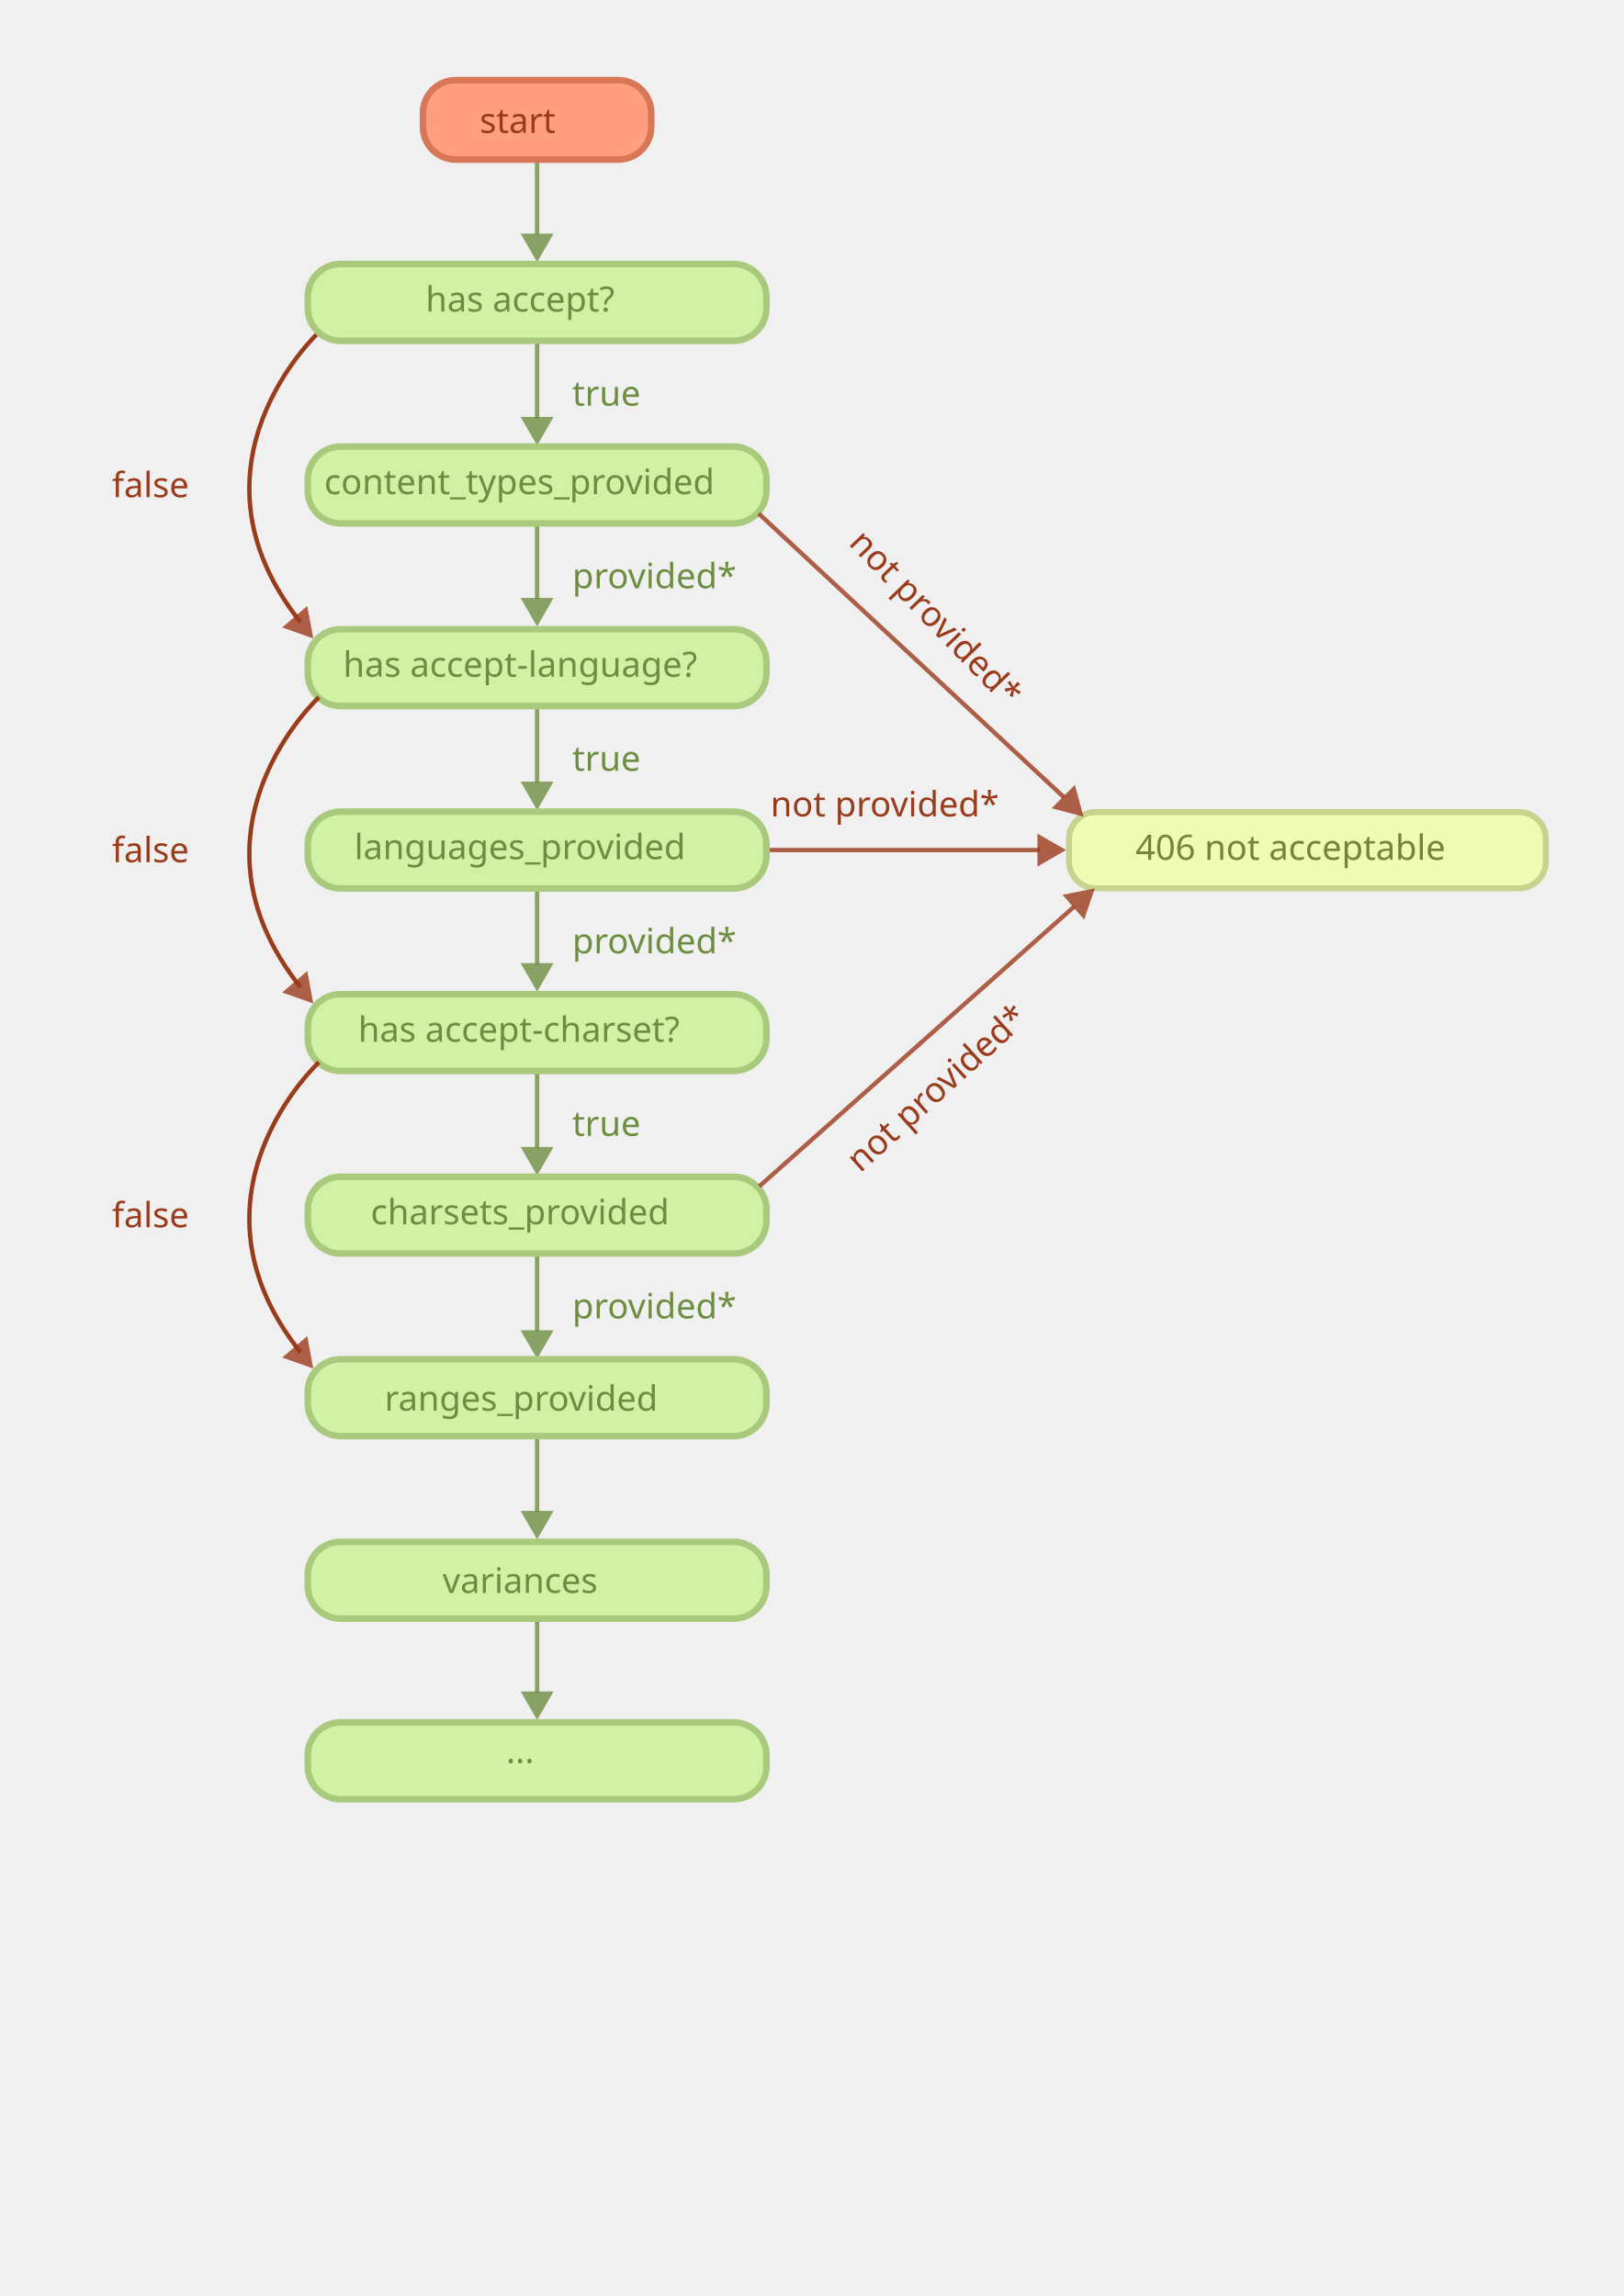
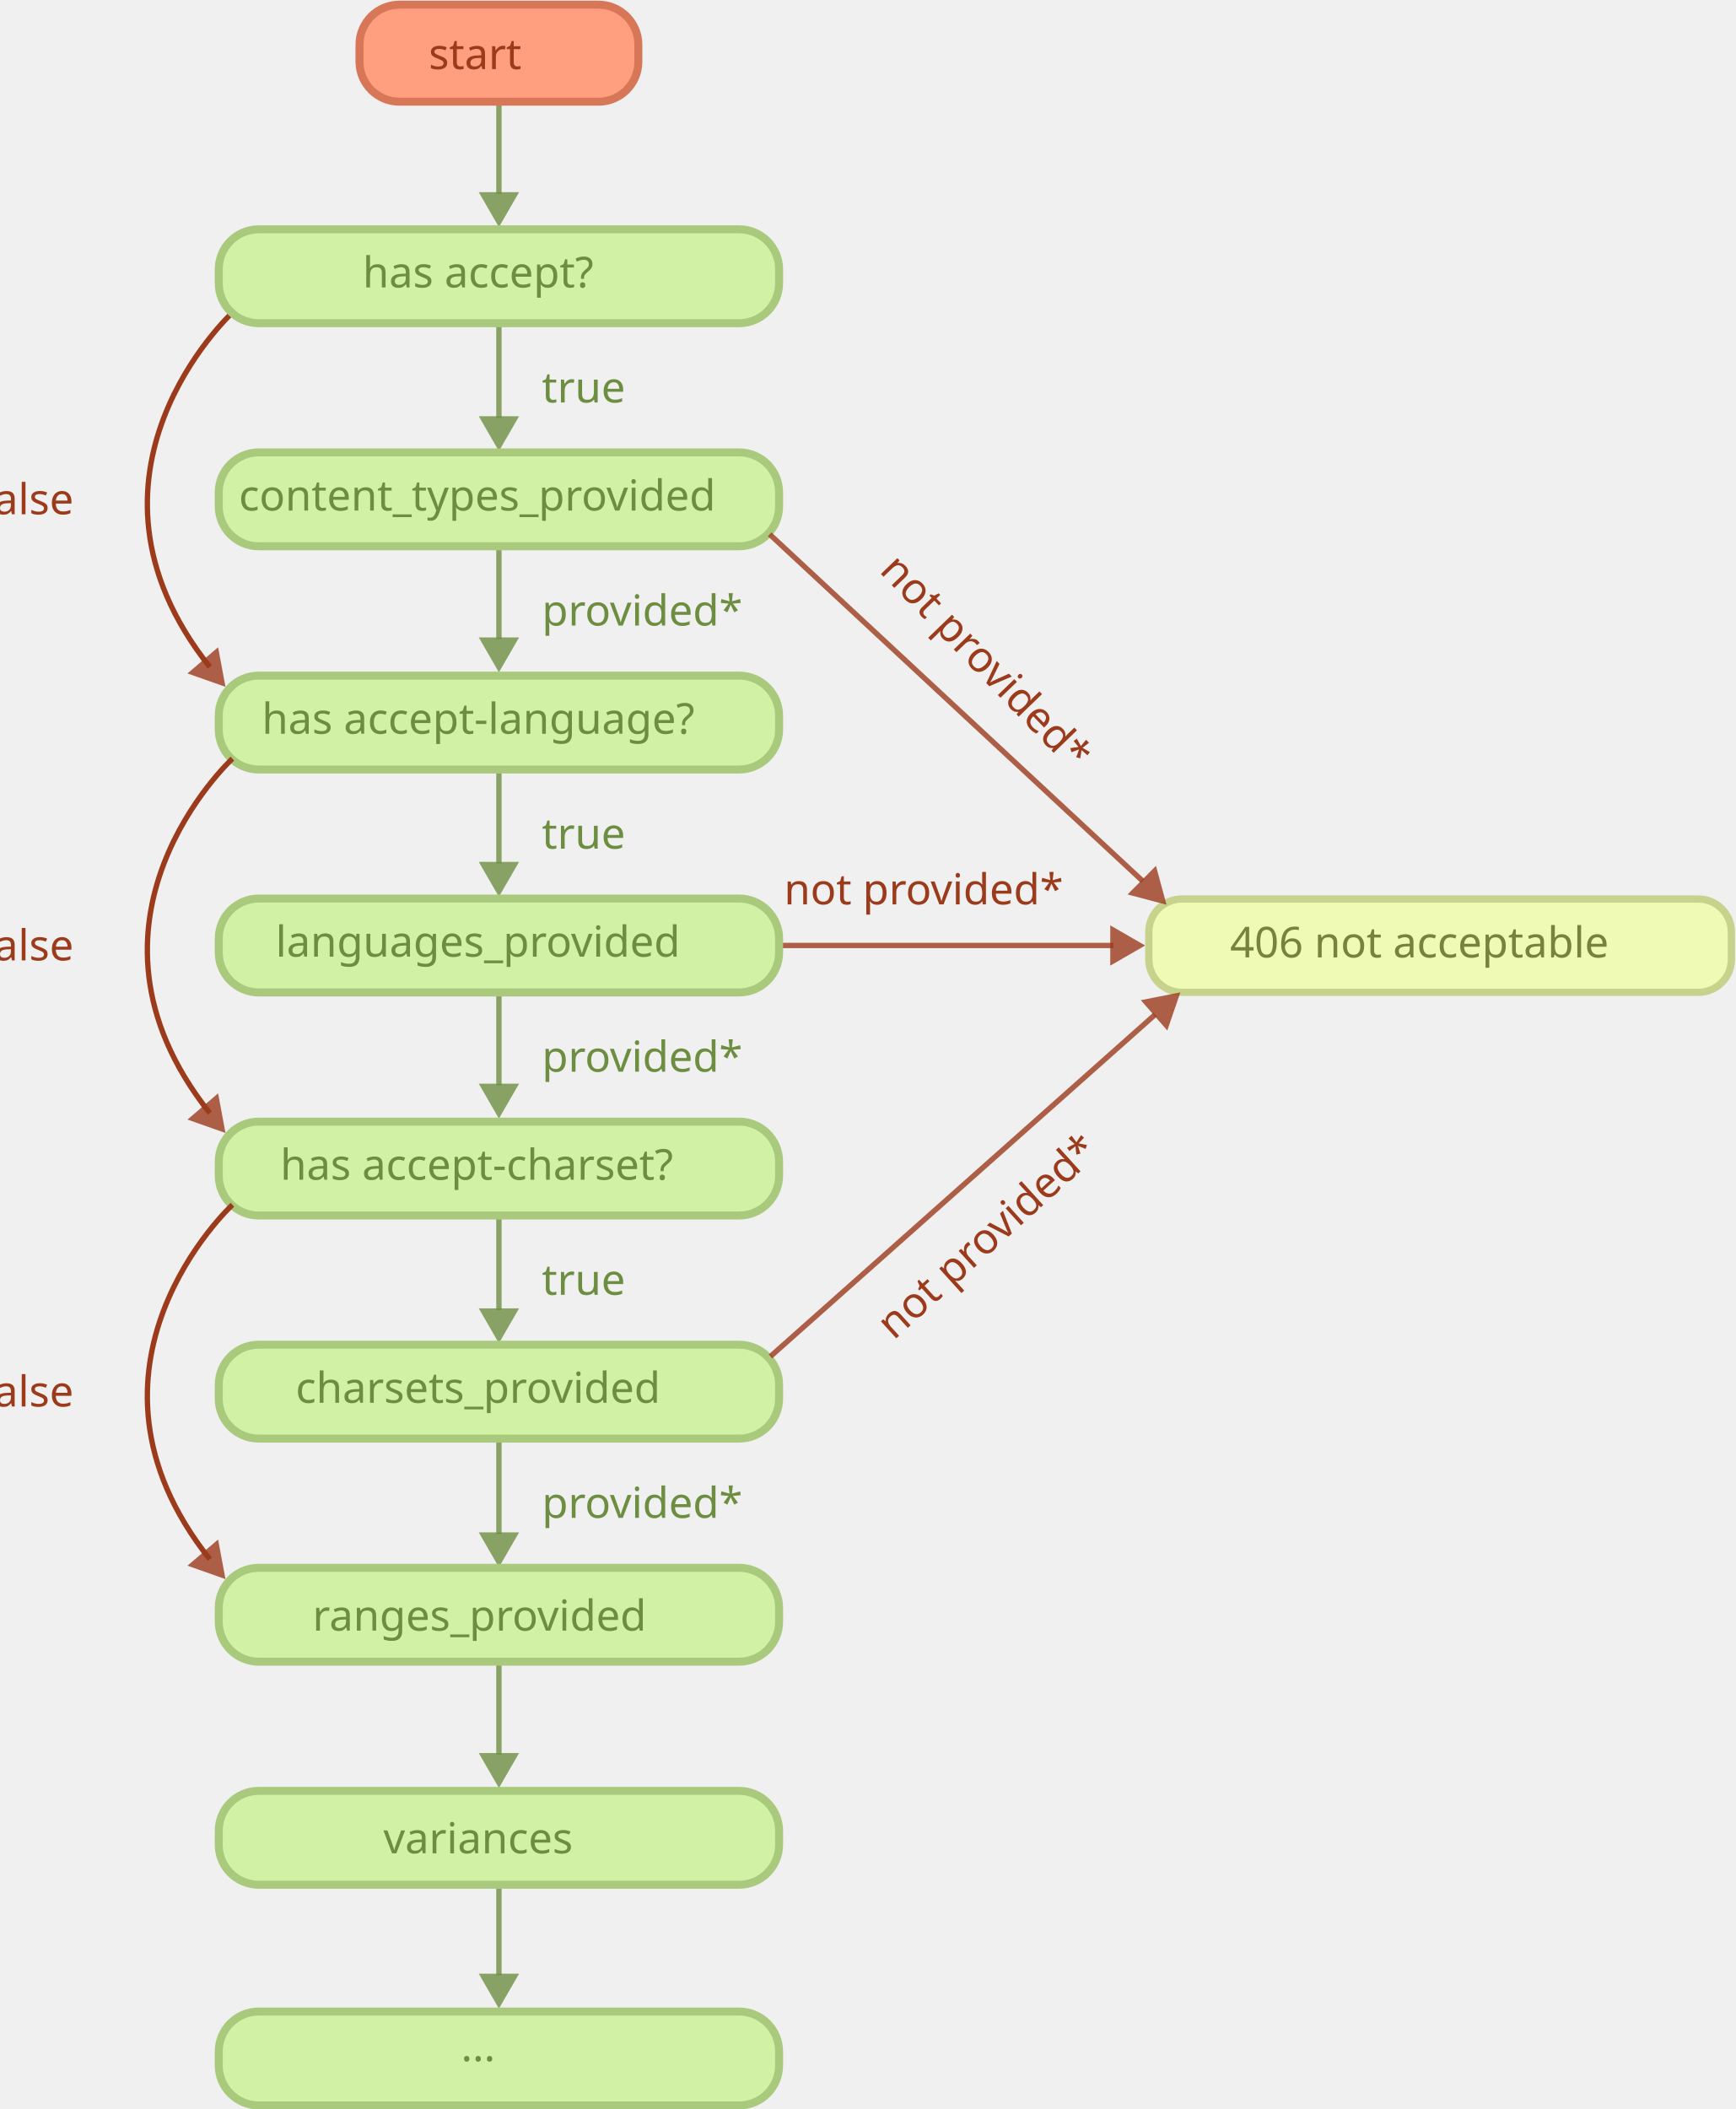
- <svg xmlns="http://www.w3.org/2000/svg" xmlns:xlink="http://www.w3.org/1999/xlink" width="744.094" height="1052.362" id="svg2" version="1.1">
+ <svg xmlns="http://www.w3.org/2000/svg" xmlns:xlink="http://www.w3.org/1999/xlink" width="651" height="791" id="svg2" version="1.1" viewBox="59 35 651 791">
  <defs id="defs4">
    <linearGradient id="linearGradient5265">
      <stop style="stop-color:#69d2e7;stop-opacity:1;" offset="0" id="stop5267" />
      <stop style="stop-color:#69d2e7;stop-opacity:0.588;" offset="1" id="stop5269" />
    </linearGradient>
    <linearGradient id="linearGradient5251">
      <stop style="stop-color:#69d2e7;stop-opacity:0.784;" offset="0" id="stop5253" />
      <stop id="stop5263" offset="0.5" style="stop-color:#69d2e7;stop-opacity:1;" />
      <stop style="stop-color:#69d2e7;stop-opacity:0.392;" offset="1" id="stop5255" />
    </linearGradient>
    <linearGradient id="linearGradient5233">
      <stop style="stop-color:#69d2e7;stop-opacity:1;" offset="0" id="stop5235" />
    </linearGradient>
  </defs>
  <g id="layer1">
    <path id="use5777" d="m -360.317,371.701 203.002,0.045" style="fill:none;stroke:#6d8e41;stroke-width:1;stroke-linecap:butt;stroke-linejoin:miter;stroke-miterlimit:4;stroke-opacity:1;stroke-dasharray:2, 4;stroke-dashoffset:0" />
    <g transform="translate(303.9214,-296.0314)" id="g5650-7">
      <path id="path5570-9" d="m -57.783,351.42 0,52.326" style="opacity:0.8;fill:none;stroke:#6d8e41;stroke-width:2;stroke-linecap:butt;stroke-linejoin:miter;stroke-miterlimit:4;stroke-opacity:1;stroke-dasharray:none" />
      <path transform="matrix(0.5878775,0,0,0.5878775,73.16047,163.3577)" d="m -222.739,430.108 -12.86,-22.274 25.72,0 z" id="path5576-0" style="opacity:0.8;fill:#6d8e41;fill-opacity:1;fill-rule:nonzero;stroke:#6d8e41;stroke-width:0;stroke-linecap:butt;stroke-linejoin:round;stroke-miterlimit:4;stroke-opacity:1;stroke-dasharray:none;stroke-dashoffset:0" />
    </g>
    <g transform="translate(303.9214,-212.007)" id="g5650-9">
      <path id="path5570-7" d="m -57.783,351.42 0,52.326" style="opacity:0.8;fill:none;stroke:#6d8e41;stroke-width:2;stroke-linecap:butt;stroke-linejoin:miter;stroke-miterlimit:4;stroke-opacity:1;stroke-dasharray:none" />
      <path transform="matrix(0.5878775,0,0,0.5878775,73.16047,163.3577)" d="m -222.739,430.108 -12.86,-22.274 25.72,0 z" id="path5576-09" style="opacity:0.8;fill:#6d8e41;fill-opacity:1;fill-rule:nonzero;stroke:#6d8e41;stroke-width:0;stroke-linecap:butt;stroke-linejoin:round;stroke-miterlimit:4;stroke-opacity:1;stroke-dasharray:none;stroke-dashoffset:0" />
    </g>
    <g transform="translate(303.9214,-129.0433)" id="g5650-0">
      <path id="path5570-5" d="m -57.783,351.42 0,52.326" style="opacity:0.8;fill:none;stroke:#6d8e41;stroke-width:2;stroke-linecap:butt;stroke-linejoin:miter;stroke-miterlimit:4;stroke-opacity:1;stroke-dasharray:none" />
      <path transform="matrix(0.5878775,0,0,0.5878775,73.16047,163.3577)" d="m -222.739,430.108 -12.86,-22.274 25.72,0 z" id="path5576-1" style="opacity:0.8;fill:#6d8e41;fill-opacity:1;fill-rule:nonzero;stroke:#6d8e41;stroke-width:0;stroke-linecap:butt;stroke-linejoin:round;stroke-miterlimit:4;stroke-opacity:1;stroke-dasharray:none;stroke-dashoffset:0" />
    </g>
    <g transform="translate(303.9214,-44.86633)" id="g5650-94">
      <path id="path5570-71" d="m -57.783,351.42 0,52.326" style="opacity:0.8;fill:none;stroke:#6d8e41;stroke-width:2;stroke-linecap:butt;stroke-linejoin:miter;stroke-miterlimit:4;stroke-opacity:1;stroke-dasharray:none" />
      <path transform="matrix(0.5878775,0,0,0.5878775,73.16047,163.3577)" d="m -222.739,430.108 -12.86,-22.274 25.72,0 z" id="path5576-5" style="opacity:0.8;fill:#6d8e41;fill-opacity:1;fill-rule:nonzero;stroke:#6d8e41;stroke-width:0;stroke-linecap:butt;stroke-linejoin:round;stroke-miterlimit:4;stroke-opacity:1;stroke-dasharray:none;stroke-dashoffset:0" />
    </g>
    <g transform="translate(303.9214,38.32962)" id="g5650-93">
      <path id="path5570-3" d="m -57.783,351.42 0,52.326" style="opacity:0.8;fill:none;stroke:#6d8e41;stroke-width:2;stroke-linecap:butt;stroke-linejoin:miter;stroke-miterlimit:4;stroke-opacity:1;stroke-dasharray:none" />
      <path transform="matrix(0.5878775,0,0,0.5878775,73.16047,163.3577)" d="m -222.739,430.108 -12.86,-22.274 25.72,0 z" id="path5576-4" style="opacity:0.8;fill:#6d8e41;fill-opacity:1;fill-rule:nonzero;stroke:#6d8e41;stroke-width:0;stroke-linecap:butt;stroke-linejoin:round;stroke-miterlimit:4;stroke-opacity:1;stroke-dasharray:none;stroke-dashoffset:0" />
    </g>
    <g transform="translate(303.9214,122.5966)" id="g5650-3">
      <path id="path5570-93" d="m -57.783,351.42 0,52.326" style="opacity:0.8;fill:none;stroke:#6d8e41;stroke-width:2;stroke-linecap:butt;stroke-linejoin:miter;stroke-miterlimit:4;stroke-opacity:1;stroke-dasharray:none" />
      <path transform="matrix(0.5878775,0,0,0.5878775,73.16047,163.3577)" d="m -222.739,430.108 -12.86,-22.274 25.72,0 z" id="path5576-04" style="opacity:0.8;fill:#6d8e41;fill-opacity:1;fill-rule:nonzero;stroke:#6d8e41;stroke-width:0;stroke-linecap:butt;stroke-linejoin:round;stroke-miterlimit:4;stroke-opacity:1;stroke-dasharray:none;stroke-dashoffset:0" />
    </g>
    <g transform="translate(303.9214,206.621)" id="g5650-6">
      <path id="path5570-78" d="m -57.783,351.42 0,52.326" style="opacity:0.8;fill:none;stroke:#6d8e41;stroke-width:2;stroke-linecap:butt;stroke-linejoin:miter;stroke-miterlimit:4;stroke-opacity:1;stroke-dasharray:none" />
      <path transform="matrix(0.5878775,0,0,0.5878775,73.16047,163.3577)" d="m -222.739,430.108 -12.86,-22.274 25.72,0 z" id="path5576-9" style="opacity:0.8;fill:#6d8e41;fill-opacity:1;fill-rule:nonzero;stroke:#6d8e41;stroke-width:0;stroke-linecap:butt;stroke-linejoin:round;stroke-miterlimit:4;stroke-opacity:1;stroke-dasharray:none;stroke-dashoffset:0" />
    </g>
    <g transform="matrix(0,-1,1,0,-276.8857,248.8554)" id="g5650-2-0">
      <path style="fill:none;stroke:#9b3b1c;stroke-width:2;stroke-linecap:butt;stroke-linejoin:miter;stroke-miterlimit:4;stroke-opacity:1;stroke-dasharray:none" d="m 146.371,152.215 c 0,0 -65.761,60.811 -8.485,132.936" id="path20172" transform="matrix(0,1,-1,0,248.8554,276.6931)" />
      <path transform="matrix(0.3822411,0.4466448,-0.4466448,0.3822411,233.4852,355.5417)" d="m -222.739,430.108 -12.86,-22.274 25.72,0 z" id="path5576-12-1" style="opacity:0.8;fill:#9b3b1c;fill-opacity:1;fill-rule:nonzero;stroke:#9b3b1c;stroke-width:0;stroke-linecap:butt;stroke-linejoin:round;stroke-miterlimit:4;stroke-opacity:1;stroke-dasharray:none;stroke-dashoffset:0" />
    </g>
    <g transform="matrix(0,-1,1,0,72.32685,331.8341)" id="g5650-2-04">
      <path id="path5570-2-9" d="m -57.783,275.138 0,129.14" style="opacity:0.8;fill:none;stroke:#9b3b1c;stroke-width:2;stroke-linecap:butt;stroke-linejoin:miter;stroke-miterlimit:4;stroke-opacity:1;stroke-dasharray:none" />
      <path transform="matrix(0.5878775,0,0,0.5878775,73.16047,163.3577)" d="m -222.739,430.108 -12.86,-22.274 25.72,0 z" id="path5576-12-0" style="opacity:0.8;fill:#9b3b1c;fill-opacity:1;fill-rule:nonzero;stroke:#9b3b1c;stroke-width:0;stroke-linecap:butt;stroke-linejoin:round;stroke-miterlimit:4;stroke-opacity:1;stroke-dasharray:none;stroke-dashoffset:0" />
    </g>
    <rect style="fill:#d1f2a5;fill-opacity:1;fill-rule:nonzero;stroke:#a9ca7d;stroke-width:3;stroke-linecap:butt;stroke-linejoin:round;stroke-miterlimit:4;stroke-opacity:1;stroke-dasharray:none;stroke-dashoffset:0" id="rect5273-1-28" width="210.18" height="35.209" x="141.049" y="204.678" rx="15" />
    <rect style="fill:#d1f2a5;fill-opacity:1;fill-rule:nonzero;stroke:#a9ca7d;stroke-width:3;stroke-linecap:butt;stroke-linejoin:round;stroke-miterlimit:4;stroke-opacity:1;stroke-dasharray:none;stroke-dashoffset:0" id="rect5273-1-5" width="210.18" height="35.209" x="141.049" y="288.403" rx="15" />
    <rect style="fill:#d1f2a5;fill-opacity:1;fill-rule:nonzero;stroke:#a9ca7d;stroke-width:3;stroke-linecap:butt;stroke-linejoin:round;stroke-miterlimit:4;stroke-opacity:1;stroke-dasharray:none;stroke-dashoffset:0" id="rect5273-1-8" width="210.18" height="35.209" x="141.049" y="372.012" rx="15" />
    <rect style="fill:#d1f2a5;fill-opacity:1;fill-rule:nonzero;stroke:#a9ca7d;stroke-width:3;stroke-linecap:butt;stroke-linejoin:round;stroke-miterlimit:4;stroke-opacity:1;stroke-dasharray:none;stroke-dashoffset:0" id="rect5273-1-4" width="210.18" height="35.209" x="141.049" y="455.679" rx="15" />
    <rect style="fill:#d1f2a5;fill-opacity:1;fill-rule:nonzero;stroke:#a9ca7d;stroke-width:3;stroke-linecap:butt;stroke-linejoin:round;stroke-miterlimit:4;stroke-opacity:1;stroke-dasharray:none;stroke-dashoffset:0" id="rect5273-1-87" width="210.18" height="35.209" x="141.049" y="539.347" rx="15" />
    <g transform="translate(303.9216,289.3837)" id="g5650-6-2">
      <path id="path5570-78-4" d="m -57.783,351.42 0,52.326" style="opacity:0.8;fill:none;stroke:#6d8e41;stroke-width:2;stroke-linecap:butt;stroke-linejoin:miter;stroke-miterlimit:4;stroke-opacity:1;stroke-dasharray:none" />
      <path transform="matrix(0.5878775,0,0,0.5878775,73.16047,163.3577)" d="m -222.739,430.108 -12.86,-22.274 25.72,0 z" id="path5576-9-2" style="opacity:0.8;fill:#6d8e41;fill-opacity:1;fill-rule:nonzero;stroke:#6d8e41;stroke-width:0;stroke-linecap:butt;stroke-linejoin:round;stroke-miterlimit:4;stroke-opacity:1;stroke-dasharray:none;stroke-dashoffset:0" />
    </g>
    <rect style="fill:#d1f2a5;fill-opacity:1;fill-rule:nonzero;stroke:#a9ca7d;stroke-width:3;stroke-linecap:butt;stroke-linejoin:round;stroke-miterlimit:4;stroke-opacity:1;stroke-dasharray:none;stroke-dashoffset:0" id="rect5273-1-41" width="210.18" height="35.209" x="141.049" y="623.014" rx="15" />
    <rect style="fill:#d1f2a5;fill-opacity:1;fill-rule:nonzero;stroke:#a9ca7d;stroke-width:3;stroke-linecap:butt;stroke-linejoin:round;stroke-miterlimit:4;stroke-opacity:1;stroke-dasharray:none;stroke-dashoffset:0" id="rect5273-1" width="210.18" height="35.209" x="141.049" y="121.004" rx="15" />
    <g id="g5650" transform="translate(0,-0.475971)">
      <path id="path5570" d="m -57.783,351.42 0,52.326" style="opacity:0.8;fill:none;stroke:#6d8e41;stroke-width:2;stroke-linecap:butt;stroke-linejoin:miter;stroke-miterlimit:4;stroke-opacity:1;stroke-dasharray:none" />
      <path transform="matrix(0.5878775,0,0,0.5878775,73.16047,163.3577)" d="m -222.739,430.108 -12.86,-22.274 25.72,0 z" id="path5576" style="opacity:0.8;fill:#6d8e41;fill-opacity:1;fill-rule:nonzero;stroke:#6d8e41;stroke-width:0;stroke-linecap:butt;stroke-linejoin:round;stroke-miterlimit:4;stroke-opacity:1;stroke-dasharray:none;stroke-dashoffset:0" />
    </g>
    <rect style="fill:#d1f2a5;fill-opacity:1;fill-rule:nonzero;stroke:#a9ca7d;stroke-width:3;stroke-linecap:butt;stroke-linejoin:round;stroke-miterlimit:4;stroke-opacity:1;stroke-dasharray:none;stroke-dashoffset:0" id="rect5273" width="104.59" height="36.392" x="-224.021" y="29.412" rx="15" />
    <rect style="fill:#effab4;fill-opacity:1;fill-rule:nonzero;stroke:#c7d28c;stroke-width:3;stroke-linecap:butt;stroke-linejoin:round;stroke-miterlimit:4;stroke-opacity:1;stroke-dasharray:none;stroke-dashoffset:0" id="rect5273-7" width="104.59" height="36.392" x="-224.021" y="90.692" rx="15" />
    <rect style="fill:#ffc48c;fill-opacity:1;fill-rule:nonzero;stroke:#d79c64;stroke-width:3;stroke-linecap:butt;stroke-linejoin:round;stroke-miterlimit:4;stroke-opacity:1;stroke-dasharray:none;stroke-dashoffset:0" id="rect5273-2" width="104.59" height="36.392" x="-224.021" y="151.972" rx="15" />
    <rect style="fill:#ff9f80;fill-opacity:1;fill-rule:nonzero;stroke:#d77758;stroke-width:3;stroke-linecap:butt;stroke-linejoin:round;stroke-miterlimit:4;stroke-opacity:1;stroke-dasharray:none;stroke-dashoffset:0" id="rect5273-22" width="104.59" height="36.392" x="-224.021" y="213.251" rx="15" />
    <rect style="fill:#f56991;fill-opacity:1;fill-rule:nonzero;stroke:#cd4169;stroke-width:3;stroke-linecap:butt;stroke-linejoin:round;stroke-miterlimit:4;stroke-opacity:1;stroke-dasharray:none;stroke-dashoffset:0" id="rect5273-8" width="104.59" height="36.392" x="-224.021" y="274.531" rx="15" />
    <use x="0" y="0" xlink:href="#rect5273-22" id="use5355" transform="translate(417.8648,-176.5001)" width="744.094" height="1052.362" />
    <text xml:space="preserve" style="font-style:normal;font-weight:normal;line-height:0%;font-family:sans-serif;-inkscape-font-specification:Sans;text-align:center;letter-spacing:0px;word-spacing:0px;text-anchor:middle;fill:#77823c;fill-opacity:1;stroke:none" x="-58.693" y="114.392" id="text5371">
      <tspan id="tspan5373" x="-58.693" y="114.392" style="font-size:16px;line-height:1.25;font-family:sans-serif">some text</tspan>
    </text>
    <text xml:space="preserve" style="font-style:normal;font-weight:normal;line-height:0%;font-family:sans-serif;-inkscape-font-specification:Sans;text-align:center;letter-spacing:0px;word-spacing:0px;text-anchor:middle;fill:#6d8e41;fill-opacity:1;stroke:none" x="-58.693" y="53.112" id="text5371-2">
      <tspan id="tspan5373-6" x="-58.693" y="53.112" style="font-size:16px;line-height:1.25;font-family:sans-serif">some text</tspan>
    </text>
    <text xml:space="preserve" style="font-style:normal;font-weight:normal;line-height:0%;font-family:sans-serif;-inkscape-font-specification:Sans;text-align:center;letter-spacing:0px;word-spacing:0px;text-anchor:middle;fill:#6d8e41;fill-opacity:1;stroke:none" x="246.186" y="310.199" id="text5371-2-3">
      <tspan id="tspan5373-6-7" x="246.186" y="310.199" style="font-size:16px;line-height:1.25;font-family:sans-serif">has accept-language?</tspan>
    </text>
    <text xml:space="preserve" style="font-style:normal;font-weight:normal;line-height:0%;font-family:sans-serif;-inkscape-font-specification:Sans;text-align:center;letter-spacing:0px;word-spacing:0px;text-anchor:middle;fill:#6d8e41;fill-opacity:1;stroke:none" x="245.608" y="477.475" id="text5371-2-3-0">
      <tspan id="tspan5373-6-7-3" x="245.608" y="477.475" style="font-size:16px;line-height:1.25;font-family:sans-serif">has accept-charset?</tspan>
    </text>
    <text xml:space="preserve" style="font-style:normal;font-weight:normal;line-height:0%;font-family:sans-serif;-inkscape-font-specification:Sans;text-align:center;letter-spacing:0px;word-spacing:0px;text-anchor:middle;fill:#9b3b1c;fill-opacity:1;stroke:none" x="-58.693" y="236.952" id="text5371-4">
      <tspan id="tspan5373-9" x="-58.693" y="236.952" style="font-size:16px;line-height:1.25;font-family:sans-serif">some text</tspan>
    </text>
    <text xml:space="preserve" style="font-style:normal;font-weight:normal;line-height:0%;font-family:sans-serif;-inkscape-font-specification:Sans;text-align:center;letter-spacing:0px;word-spacing:0px;text-anchor:middle;fill:#9b3b1c;fill-opacity:1;stroke:none" x="245.004" y="60.912" id="text5371-4-0">
      <tspan x="245.004" y="60.912" id="tspan17171" style="font-size:16px;line-height:1.25;font-family:sans-serif">start</tspan>
    </text>
    <text xml:space="preserve" style="font-style:normal;font-weight:normal;line-height:0%;font-family:sans-serif;-inkscape-font-specification:Sans;text-align:center;letter-spacing:0px;word-spacing:0px;text-anchor:middle;fill:#6d8e41;fill-opacity:1;stroke:none" x="246.112" y="561.143" id="text5371-2-9">
      <tspan id="tspan5373-6-8" x="246.112" y="561.143" style="font-size:16px;line-height:1.25;font-family:sans-serif">charsets_provided</tspan>
    </text>
    <text xml:space="preserve" style="font-style:normal;font-weight:normal;line-height:0%;font-family:sans-serif;-inkscape-font-specification:Sans;text-align:center;letter-spacing:0px;word-spacing:0px;text-anchor:middle;fill:#6d8e41;fill-opacity:1;stroke:none" x="246.643" y="646.583" id="text5371-2-7">
      <tspan id="tspan5373-6-2" x="246.643" y="646.583" style="font-size:16px;line-height:1.25;font-family:sans-serif">ranges_provided</tspan>
    </text>
    <text xml:space="preserve" style="font-style:normal;font-weight:normal;line-height:0%;font-family:sans-serif;-inkscape-font-specification:Sans;text-align:center;letter-spacing:0px;word-spacing:0px;text-anchor:middle;fill:#6d8e41;fill-opacity:1;stroke:none" x="246.131" y="142.806" id="text5371-2-95">
      <tspan id="tspan5373-6-80" x="246.131" y="142.806" style="font-size:16px;line-height:1.25;font-family:sans-serif">has accept?</tspan>
    </text>
    <text xml:space="preserve" style="font-style:normal;font-weight:normal;line-height:0%;font-family:sans-serif;-inkscape-font-specification:Sans;text-align:center;letter-spacing:0px;word-spacing:0px;text-anchor:middle;fill:#6d8e41;fill-opacity:1;stroke:none" x="245.807" y="226.474" id="text5371-2-32">
      <tspan id="tspan5373-6-27" x="245.807" y="226.474" style="font-size:16px;line-height:1.25;font-family:sans-serif">content_types_provided</tspan>
    </text>
    <text xml:space="preserve" style="font-style:normal;font-weight:normal;line-height:0%;font-family:sans-serif;-inkscape-font-specification:Sans;text-align:center;letter-spacing:0px;word-spacing:0px;text-anchor:middle;fill:#6d8e41;fill-opacity:1;stroke:none" x="246.053" y="393.808" id="text5371-2-74">
      <tspan id="tspan5373-6-18" x="246.053" y="393.808" style="font-size:16px;line-height:1.25;font-family:sans-serif">languages_provided</tspan>
    </text>
    <rect style="fill:#d1f2a5;fill-opacity:1;fill-rule:nonzero;stroke:#a9ca7d;stroke-width:3;stroke-linecap:butt;stroke-linejoin:round;stroke-miterlimit:4;stroke-opacity:1;stroke-dasharray:none;stroke-dashoffset:0" id="rect5273-1-2" width="210.18" height="35.209" x="-489.756" y="33.494" rx="15" />
    <text xml:space="preserve" style="font-style:normal;font-weight:normal;line-height:0%;font-family:sans-serif;-inkscape-font-specification:Sans;text-align:start;letter-spacing:0px;word-spacing:0px;text-anchor:start;fill:#6d8e41;fill-opacity:1;stroke:none" x="262.266" y="185.952" id="text5371-2-391">
      <tspan id="tspan5373-6-63" x="262.266" y="185.952" style="font-size:16px;line-height:1.25;font-family:sans-serif">true</tspan>
    </text>
    <text xml:space="preserve" style="font-style:normal;font-weight:normal;line-height:0%;font-family:sans-serif;-inkscape-font-specification:Sans;text-align:start;letter-spacing:0px;word-spacing:0px;text-anchor:start;fill:#6d8e41;fill-opacity:1;stroke:none" x="262.266" y="269.62" id="text5371-2-954">
      <tspan id="tspan5373-6-808" x="262.266" y="269.62" style="font-size:16px;line-height:1.25;font-family:sans-serif">provided*</tspan>
    </text>
    <text xml:space="preserve" style="font-style:normal;font-weight:normal;line-height:0%;font-family:sans-serif;-inkscape-font-specification:Sans;text-align:start;letter-spacing:0px;word-spacing:0px;text-anchor:start;fill:#6d8e41;fill-opacity:1;stroke:none" x="262.266" y="353.287" id="text5371-2-4">
      <tspan id="tspan5373-6-11" x="262.266" y="353.287" style="font-size:16px;line-height:1.25;font-family:sans-serif">true</tspan>
    </text>
    <text xml:space="preserve" style="font-style:normal;font-weight:normal;line-height:0%;font-family:sans-serif;-inkscape-font-specification:Sans;text-align:start;letter-spacing:0px;word-spacing:0px;text-anchor:start;fill:#6d8e41;fill-opacity:1;stroke:none" x="262.266" y="436.954" id="text5371-2-92">
      <tspan id="tspan5373-6-4" x="262.266" y="436.954" style="font-size:16px;line-height:1.25;font-family:sans-serif">provided*</tspan>
    </text>
    <text xml:space="preserve" style="font-style:normal;font-weight:normal;line-height:0%;font-family:sans-serif;-inkscape-font-specification:Sans;text-align:start;letter-spacing:0px;word-spacing:0px;text-anchor:start;fill:#6d8e41;fill-opacity:1;stroke:none" x="262.266" y="520.622" id="text5371-2-739">
      <tspan id="tspan5373-6-0" x="262.266" y="520.622" style="font-size:16px;line-height:1.25;font-family:sans-serif">true</tspan>
    </text>
    <text xml:space="preserve" style="font-style:normal;font-weight:normal;line-height:0%;font-family:sans-serif;-inkscape-font-specification:Sans;text-align:start;letter-spacing:0px;word-spacing:0px;text-anchor:start;fill:#6d8e41;fill-opacity:1;stroke:none" x="262.266" y="604.289" id="text5371-2-8">
      <tspan id="tspan5373-6-3" x="262.266" y="604.289" style="font-size:16px;line-height:1.25;font-family:sans-serif">provided*</tspan>
    </text>
    <g transform="matrix(0,-1,1,0,-513.3141,353.0556)" id="g5650-2">
      <path id="path5570-2" d="m -57.783,275.138 0,129.14" style="opacity:0.8;fill:none;stroke:#9b3b1c;stroke-width:2;stroke-linecap:butt;stroke-linejoin:miter;stroke-miterlimit:4;stroke-opacity:1;stroke-dasharray:none" />
      <path transform="matrix(0.5878775,0,0,0.5878775,73.16047,163.3577)" d="m -222.739,430.108 -12.86,-22.274 25.72,0 z" id="path5576-12" style="opacity:0.8;fill:#9b3b1c;fill-opacity:1;fill-rule:nonzero;stroke:#9b3b1c;stroke-width:0;stroke-linecap:butt;stroke-linejoin:round;stroke-miterlimit:4;stroke-opacity:1;stroke-dasharray:none;stroke-dashoffset:0" />
    </g>
    <text xml:space="preserve" style="font-style:normal;font-weight:normal;line-height:0%;font-family:sans-serif;-inkscape-font-specification:Sans;text-align:center;letter-spacing:0px;word-spacing:0px;text-anchor:middle;fill:#9b3b1c;fill-opacity:1;stroke:none" x="76.762" y="227.88" id="text5371-4-6">
      <tspan id="tspan5373-9-0" x="76.762" y="227.88" style="font-size:16px;line-height:1.25;font-family:sans-serif">false</tspan>
    </text>
    <text xml:space="preserve" style="font-style:normal;font-weight:normal;line-height:0%;font-family:sans-serif;-inkscape-font-specification:Sans;text-align:center;letter-spacing:0px;word-spacing:0px;text-anchor:middle;fill:#9b3b1c;fill-opacity:1;stroke:none" x="76.762" y="395.202" id="text5371-4-2">
      <tspan id="tspan5373-9-01" x="76.762" y="395.202" style="font-size:16px;line-height:1.25;font-family:sans-serif">false</tspan>
    </text>
    <text xml:space="preserve" style="font-style:normal;font-weight:normal;line-height:0%;font-family:sans-serif;-inkscape-font-specification:Sans;text-align:center;letter-spacing:0px;word-spacing:0px;text-anchor:middle;fill:#9b3b1c;fill-opacity:1;stroke:none" x="413.262" y="374.196" id="text5371-4-3">
      <tspan id="tspan5373-9-62" x="413.262" y="374.196" style="font-size:16px;line-height:1.25;font-family:sans-serif">not provided*</tspan>
    </text>
    <text xml:space="preserve" style="font-style:normal;font-weight:normal;line-height:0%;font-family:sans-serif;-inkscape-font-specification:Sans;text-align:center;letter-spacing:0px;word-spacing:0px;text-anchor:middle;fill:#9b3b1c;fill-opacity:1;stroke:none" x="76.762" y="562.524" id="text5371-4-4">
      <tspan id="tspan5373-9-2" x="76.762" y="562.524" style="font-size:16px;line-height:1.25;font-family:sans-serif">false</tspan>
    </text>
    <text xml:space="preserve" style="font-style:normal;font-weight:normal;line-height:0%;font-family:sans-serif;-inkscape-font-specification:Sans;text-align:center;letter-spacing:0px;word-spacing:0px;text-anchor:middle;fill:#9b3b1c;fill-opacity:1;stroke:none" x="-8.803" y="663.248" id="text5371-4-5" transform="rotate(-42.1753)">
      <tspan id="tspan5373-9-09" x="-8.803" y="663.248" style="font-size:16px;line-height:1.25;font-family:sans-serif">not provided*</tspan>
    </text>
    <rect style="fill:#effab4;fill-opacity:1;fill-rule:nonzero;stroke:#c7d28c;stroke-width:2.735;stroke-linecap:butt;stroke-linejoin:round;stroke-miterlimit:4;stroke-opacity:1;stroke-dasharray:none;stroke-dashoffset:0" id="rect5273-7-3-1" width="218.521" height="34.993" x="489.905" y="372.188" rx="12.373" />
    <g transform="matrix(-0.657815,-0.7531796,0.7531796,-0.657815,150.2424,637.4654)" id="g5650-2-1">
      <path id="path5570-2-2" d="m -59.488,210.577 1.658,193.001" style="opacity:0.8;fill:none;stroke:#9b3b1c;stroke-width:2;stroke-linecap:butt;stroke-linejoin:miter;stroke-miterlimit:4;stroke-opacity:1;stroke-dasharray:none" />
      <path transform="matrix(0.5878775,0,0,0.5878775,73.16047,163.3577)" d="m -222.739,430.108 -12.86,-22.274 25.72,0 z" id="path5576-12-9" style="opacity:0.8;fill:#9b3b1c;fill-opacity:1;fill-rule:nonzero;stroke:#9b3b1c;stroke-width:0;stroke-linecap:butt;stroke-linejoin:round;stroke-miterlimit:4;stroke-opacity:1;stroke-dasharray:none;stroke-dashoffset:0" />
    </g>
    <text xml:space="preserve" style="font-style:normal;font-weight:normal;line-height:0%;font-family:sans-serif;-inkscape-font-specification:Sans;text-align:center;letter-spacing:0px;word-spacing:0px;text-anchor:middle;fill:#77823c;fill-opacity:1;stroke:none" x="599.201" y="394.099" id="text5371-43">
      <tspan id="tspan5373-3" x="599.201" y="394.099" style="font-size:16px;line-height:1.25;font-family:sans-serif">406 not acceptable</tspan>
    </text>
    <rect style="fill:#ffffff;fill-opacity:1;fill-rule:nonzero;stroke:#a9ca7d;stroke-width:2.443;stroke-linecap:butt;stroke-linejoin:round;stroke-miterlimit:4;stroke-opacity:1;stroke-dasharray:none;stroke-dashoffset:0" id="rect5367" width="207.057" height="171.557" x="-373.529" y="458.584" rx="11.073" />
    <text xml:space="preserve" style="font-style:normal;font-weight:normal;line-height:0%;font-family:sans-serif;-inkscape-font-specification:Sans;text-align:center;letter-spacing:0px;word-spacing:0px;writing-mode:lr-tb;text-anchor:middle;fill:#6d8e41;fill-opacity:1;stroke:none" x="-544.694" y="-354.172" id="text5371-2-3-0-7" transform="rotate(-90)">
      <tspan id="tspan5373-6-7-3-9" x="-544.694" y="-354.172" style="font-size:16px;line-height:1.25;font-family:sans-serif">middlewares</tspan>
    </text>
    <g transform="matrix(0,-1,1,0,-508.931,565.2355)" id="g5650-2-0-4">
      <path style="fill:none;stroke:#9b3b1c;stroke-width:2;stroke-linecap:butt;stroke-linejoin:miter;stroke-miterlimit:4;stroke-opacity:1;stroke-dasharray:none" d="m 146.371,152.215 c 0,0 -65.761,60.811 -8.485,132.936" id="path20172-9" transform="matrix(0,1,-1,0,248.8554,276.6931)" />
      <path transform="matrix(0.3822411,0.4466448,-0.4466448,0.3822411,233.4852,355.5417)" d="m -222.739,430.108 -12.86,-22.274 25.72,0 z" id="path5576-12-1-7" style="opacity:0.8;fill:#9b3b1c;fill-opacity:1;fill-rule:nonzero;stroke:#9b3b1c;stroke-width:0;stroke-linecap:butt;stroke-linejoin:round;stroke-miterlimit:4;stroke-opacity:1;stroke-dasharray:none;stroke-dashoffset:0" />
    </g>
    <g transform="matrix(0,-1,1,0,-276.8857,416.1772)" id="g5650-2-0-4-9">
      <path style="fill:none;stroke:#9b3b1c;stroke-width:2;stroke-linecap:butt;stroke-linejoin:miter;stroke-miterlimit:4;stroke-opacity:1;stroke-dasharray:none" d="m 146.371,152.215 c 0,0 -65.761,60.811 -8.485,132.936" id="path20172-9-6" transform="matrix(0,1,-1,0,248.8554,276.6931)" />
      <path transform="matrix(0.3822411,0.4466448,-0.4466448,0.3822411,233.4852,355.5417)" d="m -222.739,430.108 -12.86,-22.274 25.72,0 z" id="path5576-12-1-7-5" style="opacity:0.8;fill:#9b3b1c;fill-opacity:1;fill-rule:nonzero;stroke:#9b3b1c;stroke-width:0;stroke-linecap:butt;stroke-linejoin:round;stroke-miterlimit:4;stroke-opacity:1;stroke-dasharray:none;stroke-dashoffset:0" />
    </g>
    <g transform="matrix(0,-1,1,0,-276.8857,583.499)" id="g5650-2-0-4-5">
      <path style="fill:none;stroke:#9b3b1c;stroke-width:2;stroke-linecap:butt;stroke-linejoin:miter;stroke-miterlimit:4;stroke-opacity:1;stroke-dasharray:none" d="m 146.371,152.215 c 0,0 -65.761,60.811 -8.485,132.936" id="path20172-9-0" transform="matrix(0,1,-1,0,248.8554,276.6931)" />
      <path transform="matrix(0.3822411,0.4466448,-0.4466448,0.3822411,233.4852,355.5417)" d="m -222.739,430.108 -12.86,-22.274 25.72,0 z" id="path5576-12-1-7-6" style="opacity:0.8;fill:#9b3b1c;fill-opacity:1;fill-rule:nonzero;stroke:#9b3b1c;stroke-width:0;stroke-linecap:butt;stroke-linejoin:round;stroke-miterlimit:4;stroke-opacity:1;stroke-dasharray:none;stroke-dashoffset:0" />
    </g>
    <g transform="matrix(0.704723,-0.7094825,0.7094825,0.704723,241.9756,40.02582)" id="g5650-2-1-3">
      <path id="path5570-2-2-8" d="m -64.113,212.682 6.333,190.921" style="opacity:0.8;fill:none;stroke:#9b3b1c;stroke-width:2;stroke-linecap:butt;stroke-linejoin:miter;stroke-miterlimit:4;stroke-opacity:1;stroke-dasharray:none" />
      <path transform="matrix(0.5878775,0,0,0.5878775,73.16047,163.3577)" d="m -222.739,430.108 -12.86,-22.274 25.72,0 z" id="path5576-12-9-3" style="opacity:0.8;fill:#9b3b1c;fill-opacity:1;fill-rule:nonzero;stroke:#9b3b1c;stroke-width:0;stroke-linecap:butt;stroke-linejoin:round;stroke-miterlimit:4;stroke-opacity:1;stroke-dasharray:none;stroke-dashoffset:0" />
    </g>
    <text xml:space="preserve" style="font-style:normal;font-weight:normal;line-height:0%;font-family:sans-serif;-inkscape-font-specification:Sans;text-align:center;letter-spacing:0px;word-spacing:0px;text-anchor:middle;fill:#9b3b1c;fill-opacity:1;stroke:none" x="509.415" y="-106.161" id="text5371-4-5-9" transform="rotate(45.98803)">
      <tspan id="tspan5373-9-09-1" x="509.415" y="-106.161" style="font-size:16px;line-height:1.25;font-family:sans-serif">not provided*</tspan>
    </text>
    <g transform="translate(303.9216,372.1454)" id="g5650-6-2-7">
      <path id="path5570-78-4-5" d="m -57.783,351.42 v 52.326" style="opacity:0.8;fill:none;stroke:#6d8e41;stroke-width:2;stroke-linecap:butt;stroke-linejoin:miter;stroke-miterlimit:4;stroke-dasharray:none;stroke-opacity:1" />
      <path transform="matrix(0.5878775,0,0,0.5878775,73.16047,163.3577)" d="m -222.739,430.108 -12.86,-22.274 25.72,0 z" id="path5576-9-2-3" style="opacity:0.8;fill:#6d8e41;fill-opacity:1;fill-rule:nonzero;stroke:#6d8e41;stroke-width:0;stroke-linecap:butt;stroke-linejoin:round;stroke-miterlimit:4;stroke-dasharray:none;stroke-dashoffset:0;stroke-opacity:1" />
    </g>
    <rect style="fill:#d1f2a5;fill-opacity:1;fill-rule:nonzero;stroke:#a9ca7d;stroke-width:3;stroke-linecap:butt;stroke-linejoin:round;stroke-miterlimit:4;stroke-opacity:1;stroke-dasharray:none;stroke-dashoffset:0" id="rect5273-1-41-0" width="210.18" height="35.209" x="141.049" y="706.681" rx="15" />
    <text xml:space="preserve" style="font-style:normal;font-weight:normal;line-height:0%;font-family:sans-serif;-inkscape-font-specification:Sans;text-align:center;letter-spacing:0px;word-spacing:0px;text-anchor:middle;fill:#6d8e41;fill-opacity:1;stroke:none" x="246.15" y="730.102" id="text5371-2-7-9">
      <tspan id="tspan5373-6-2-1" x="246.15" y="730.102" style="font-size:16px;line-height:1.25;font-family:sans-serif">variances</tspan>
    </text>
    <rect style="fill:#d1f2a5;fill-opacity:1;fill-rule:nonzero;stroke:#a9ca7d;stroke-width:3;stroke-linecap:butt;stroke-linejoin:round;stroke-miterlimit:4;stroke-dasharray:none;stroke-dashoffset:0;stroke-opacity:1" id="rect5273-1-41-0-2" width="210.18" height="35.209" x="141.049" y="789.443" rx="15" />
    <text xml:space="preserve" style="font-style:normal;font-weight:normal;line-height:0%;font-family:sans-serif;-inkscape-font-specification:Sans;text-align:center;letter-spacing:0px;word-spacing:0px;text-anchor:middle;fill:#6d8e41;fill-opacity:1;stroke:none" x="246.15" y="808.039" id="text5371-2-7-9-9">
      <tspan id="tspan5373-6-2-1-1" x="246.15" y="808.039" style="font-size:16px;line-height:1.25;font-family:sans-serif">...</tspan>
    </text>
  </g>
</svg>
